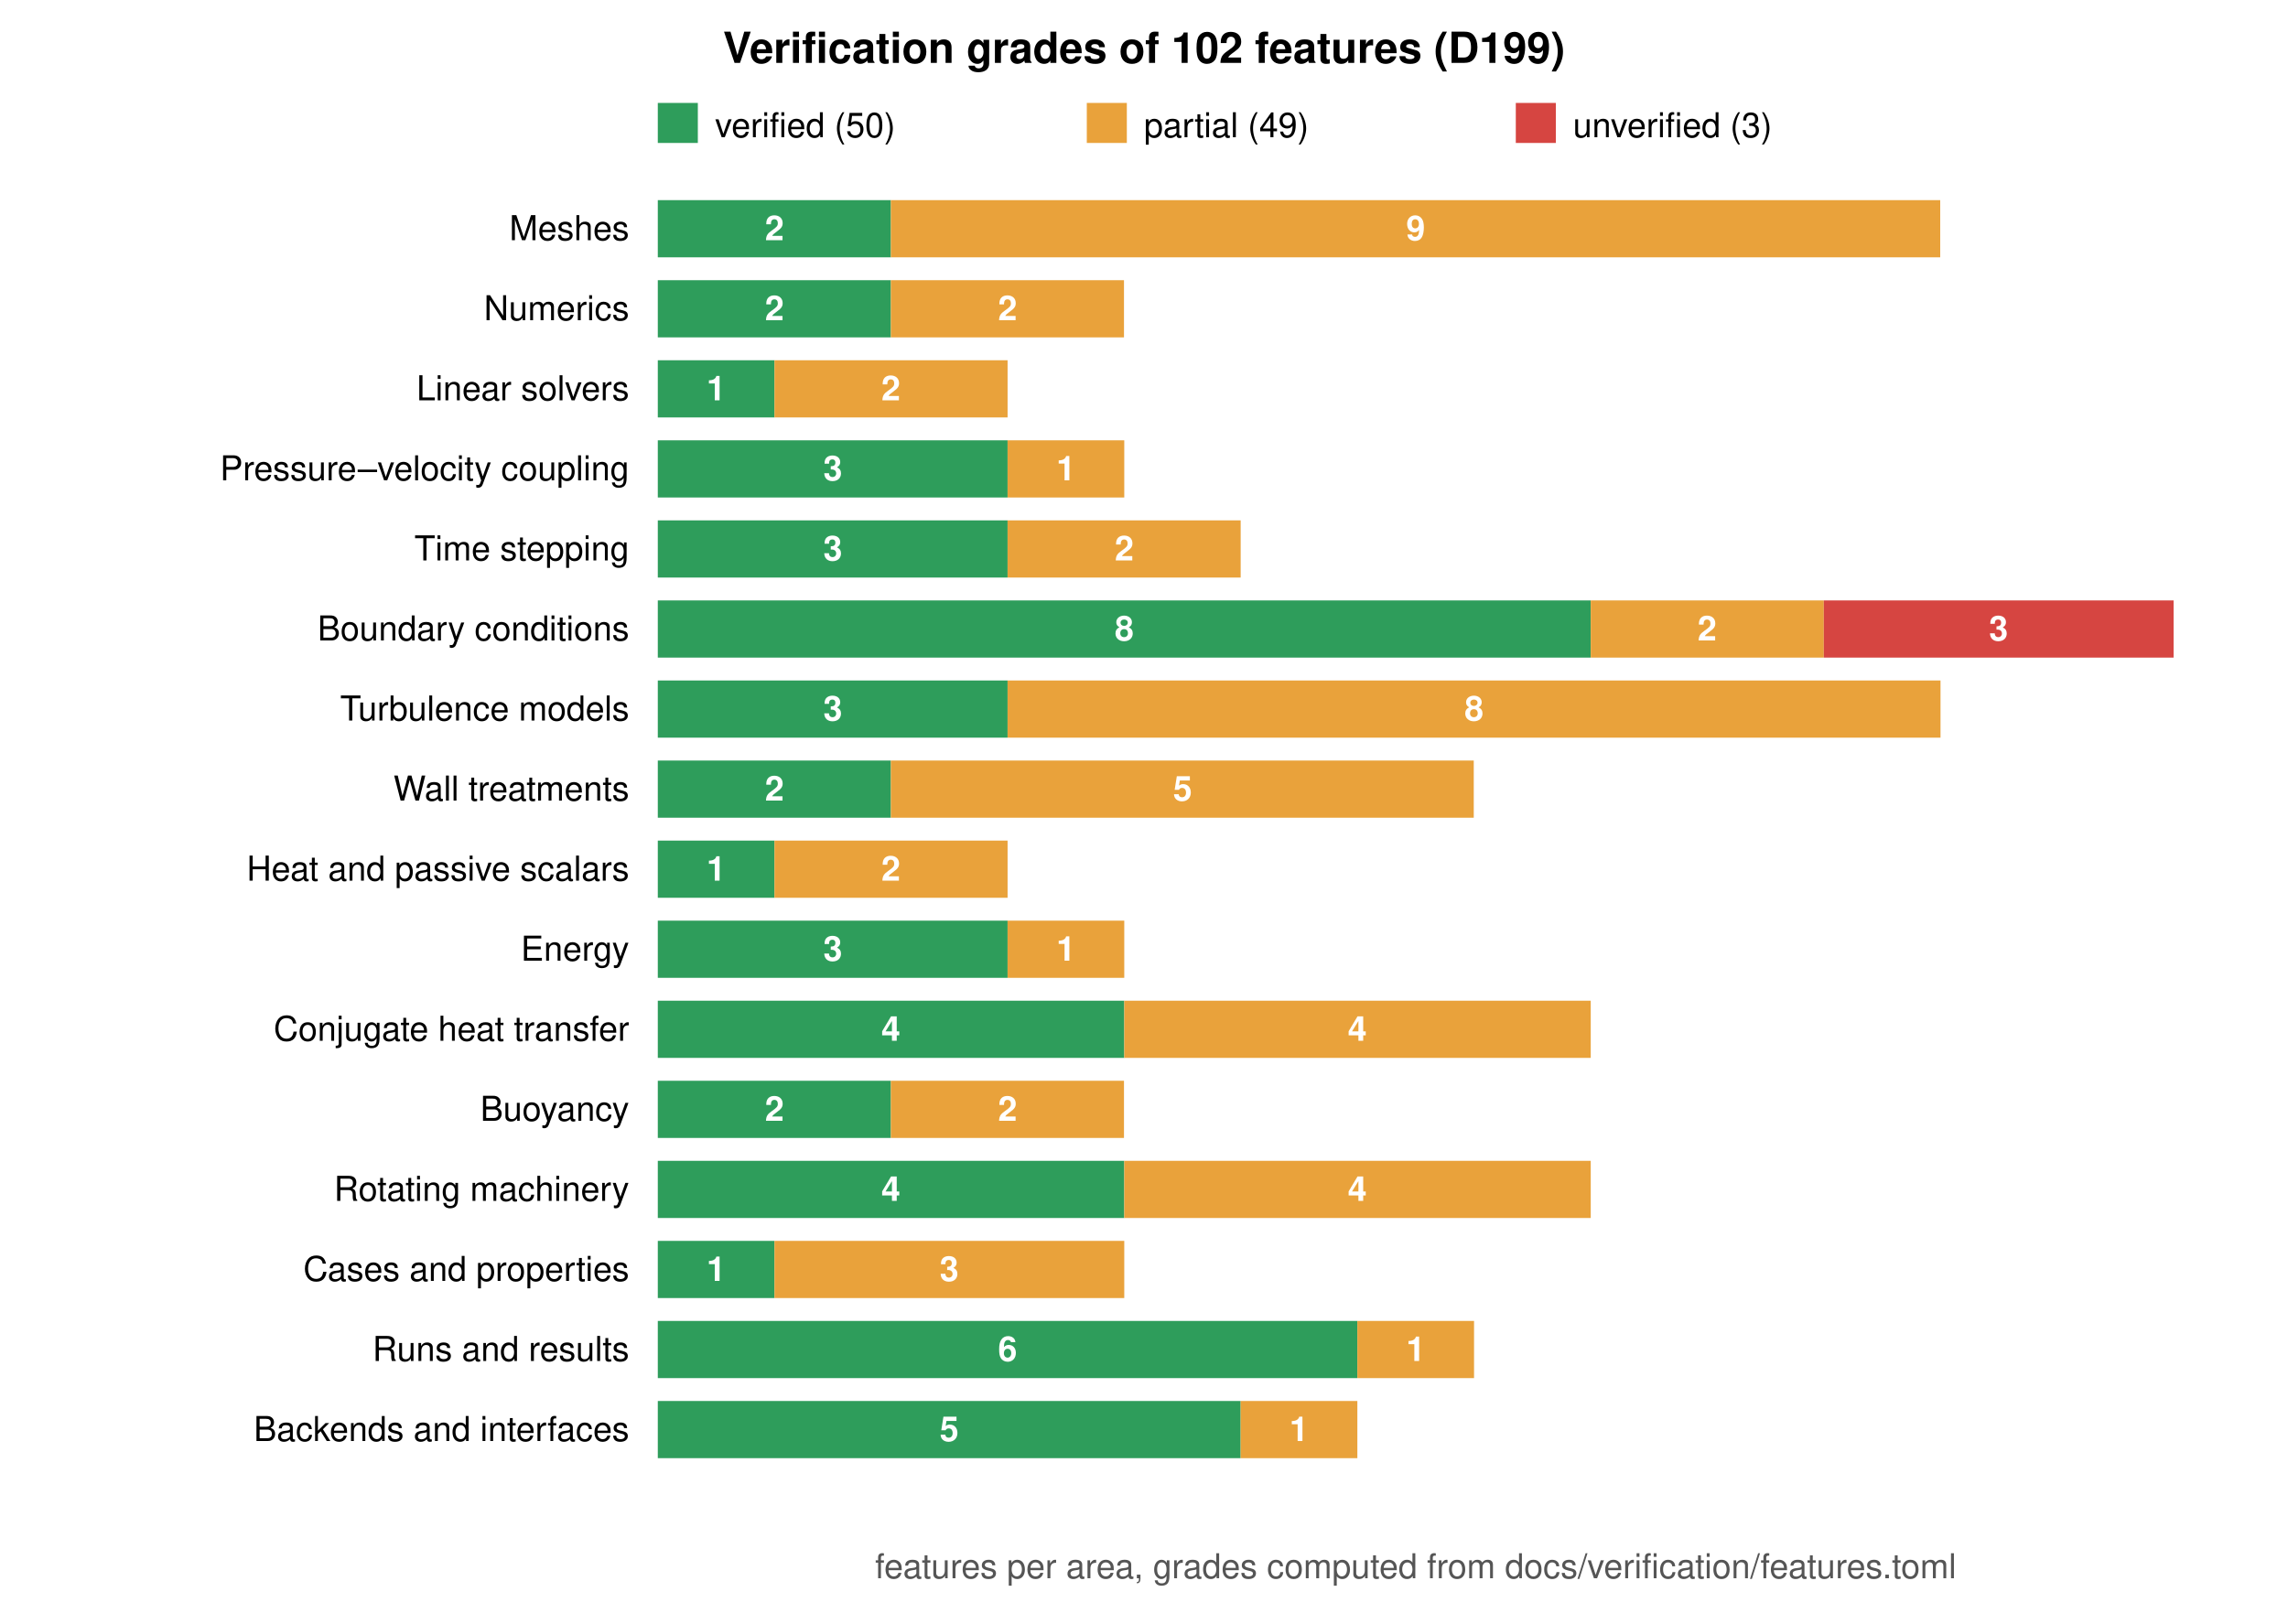
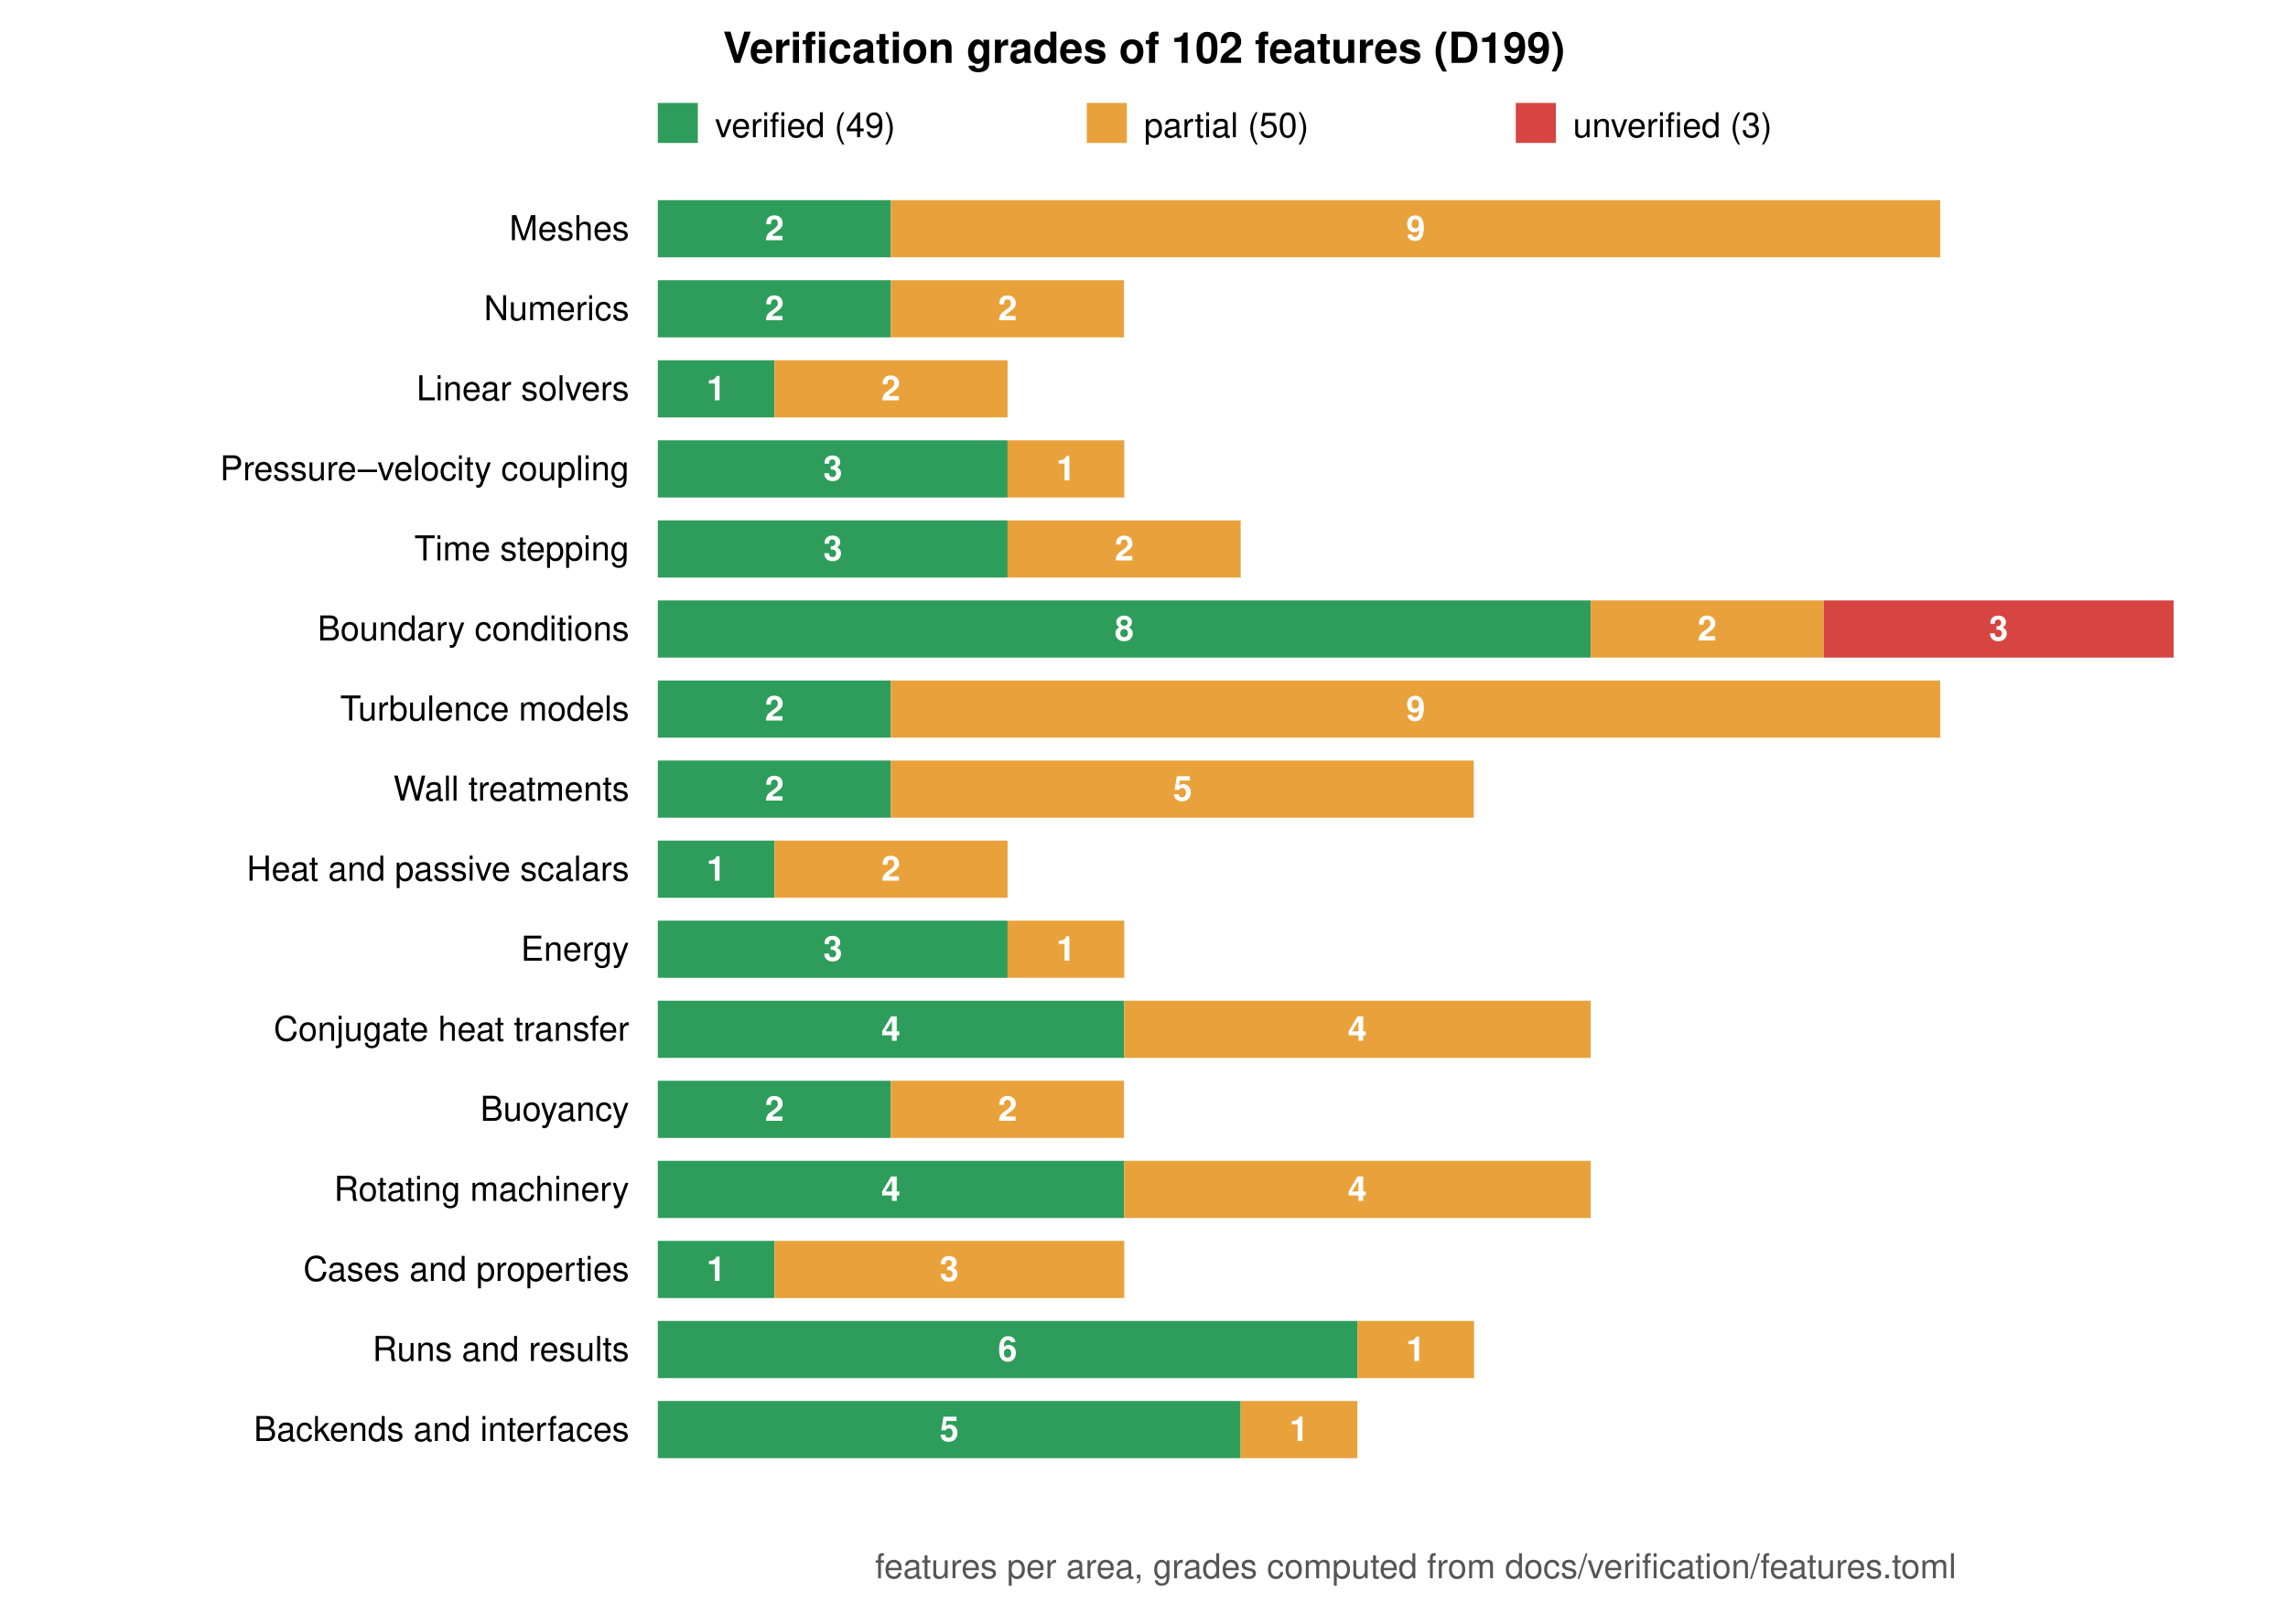
<svg xmlns="http://www.w3.org/2000/svg" viewBox="0 0 800 568" width="800" height="568" font-family="Helvetica, Arial, sans-serif" font-size="12">
  <rect width="800" height="568" fill="white" />
  <text x="400.0" y="22" text-anchor="middle" font-size="15" font-weight="bold">Verification grades of 102 features (D199)</text>
  <rect x="230" y="36" width="14" height="14" fill="#2e9d5b" />
-   <text x="250" y="48">verified (50)</text>
+   <text x="250" y="48">verified (49)</text>
  <rect x="380" y="36" width="14" height="14" fill="#e9a23b" />
-   <text x="400" y="48">partial (49)</text>
+   <text x="400" y="48">partial (50)</text>
  <rect x="530" y="36" width="14" height="14" fill="#d64541" />
  <text x="550" y="48">unverified (3)</text>
  <text x="220" y="84.0" text-anchor="end">Meshes</text>
  <rect x="230.0" y="70" width="81.5" height="20" fill="#2e9d5b" />
  <text x="270.8" y="84.0" text-anchor="middle" fill="white" font-weight="bold">2</text>
  <rect x="311.5" y="70" width="366.9" height="20" fill="#e9a23b" />
  <text x="495.0" y="84.0" text-anchor="middle" fill="white" font-weight="bold">9</text>
  <text x="220" y="112.0" text-anchor="end">Numerics</text>
  <rect x="230.0" y="98" width="81.5" height="20" fill="#2e9d5b" />
  <text x="270.8" y="112.0" text-anchor="middle" fill="white" font-weight="bold">2</text>
  <rect x="311.5" y="98" width="81.5" height="20" fill="#e9a23b" />
  <text x="352.3" y="112.0" text-anchor="middle" fill="white" font-weight="bold">2</text>
  <text x="220" y="140.0" text-anchor="end">Linear solvers</text>
  <rect x="230.0" y="126" width="40.8" height="20" fill="#2e9d5b" />
  <text x="250.4" y="140.0" text-anchor="middle" fill="white" font-weight="bold">1</text>
  <rect x="270.8" y="126" width="81.5" height="20" fill="#e9a23b" />
  <text x="311.5" y="140.0" text-anchor="middle" fill="white" font-weight="bold">2</text>
  <text x="220" y="168.0" text-anchor="end">Pressure–velocity coupling</text>
  <rect x="230.0" y="154" width="122.3" height="20" fill="#2e9d5b" />
  <text x="291.2" y="168.0" text-anchor="middle" fill="white" font-weight="bold">3</text>
  <rect x="352.3" y="154" width="40.8" height="20" fill="#e9a23b" />
  <text x="372.7" y="168.0" text-anchor="middle" fill="white" font-weight="bold">1</text>
  <text x="220" y="196.0" text-anchor="end">Time stepping</text>
  <rect x="230.0" y="182" width="122.3" height="20" fill="#2e9d5b" />
  <text x="291.2" y="196.0" text-anchor="middle" fill="white" font-weight="bold">3</text>
  <rect x="352.3" y="182" width="81.5" height="20" fill="#e9a23b" />
  <text x="393.1" y="196.0" text-anchor="middle" fill="white" font-weight="bold">2</text>
  <text x="220" y="224.0" text-anchor="end">Boundary conditions</text>
  <rect x="230.0" y="210" width="326.2" height="20" fill="#2e9d5b" />
  <text x="393.1" y="224.0" text-anchor="middle" fill="white" font-weight="bold">8</text>
  <rect x="556.2" y="210" width="81.5" height="20" fill="#e9a23b" />
  <text x="596.9" y="224.0" text-anchor="middle" fill="white" font-weight="bold">2</text>
  <rect x="637.7" y="210" width="122.3" height="20" fill="#d64541" />
  <text x="698.8" y="224.0" text-anchor="middle" fill="white" font-weight="bold">3</text>
  <text x="220" y="252.0" text-anchor="end">Turbulence models</text>
-   <rect x="230.0" y="238" width="122.3" height="20" fill="#2e9d5b" />
-   <text x="291.2" y="252.0" text-anchor="middle" fill="white" font-weight="bold">3</text>
-   <rect x="352.3" y="238" width="326.2" height="20" fill="#e9a23b" />
-   <text x="515.4" y="252.0" text-anchor="middle" fill="white" font-weight="bold">8</text>
+   <rect x="230.0" y="238" width="81.5" height="20" fill="#2e9d5b" />
+   <text x="270.8" y="252.0" text-anchor="middle" fill="white" font-weight="bold">2</text>
+   <rect x="311.5" y="238" width="366.9" height="20" fill="#e9a23b" />
+   <text x="495.0" y="252.0" text-anchor="middle" fill="white" font-weight="bold">9</text>
  <text x="220" y="280.0" text-anchor="end">Wall treatments</text>
  <rect x="230.0" y="266" width="81.5" height="20" fill="#2e9d5b" />
  <text x="270.8" y="280.0" text-anchor="middle" fill="white" font-weight="bold">2</text>
  <rect x="311.5" y="266" width="203.8" height="20" fill="#e9a23b" />
  <text x="413.5" y="280.0" text-anchor="middle" fill="white" font-weight="bold">5</text>
  <text x="220" y="308.0" text-anchor="end">Heat and passive scalars</text>
  <rect x="230.0" y="294" width="40.8" height="20" fill="#2e9d5b" />
  <text x="250.4" y="308.0" text-anchor="middle" fill="white" font-weight="bold">1</text>
  <rect x="270.8" y="294" width="81.5" height="20" fill="#e9a23b" />
  <text x="311.5" y="308.0" text-anchor="middle" fill="white" font-weight="bold">2</text>
  <text x="220" y="336.0" text-anchor="end">Energy</text>
  <rect x="230.0" y="322" width="122.3" height="20" fill="#2e9d5b" />
  <text x="291.2" y="336.0" text-anchor="middle" fill="white" font-weight="bold">3</text>
  <rect x="352.3" y="322" width="40.8" height="20" fill="#e9a23b" />
  <text x="372.7" y="336.0" text-anchor="middle" fill="white" font-weight="bold">1</text>
  <text x="220" y="364.0" text-anchor="end">Conjugate heat transfer</text>
  <rect x="230.0" y="350" width="163.1" height="20" fill="#2e9d5b" />
  <text x="311.5" y="364.0" text-anchor="middle" fill="white" font-weight="bold">4</text>
  <rect x="393.1" y="350" width="163.1" height="20" fill="#e9a23b" />
  <text x="474.6" y="364.0" text-anchor="middle" fill="white" font-weight="bold">4</text>
  <text x="220" y="392.0" text-anchor="end">Buoyancy</text>
  <rect x="230.0" y="378" width="81.5" height="20" fill="#2e9d5b" />
  <text x="270.8" y="392.0" text-anchor="middle" fill="white" font-weight="bold">2</text>
  <rect x="311.5" y="378" width="81.5" height="20" fill="#e9a23b" />
  <text x="352.3" y="392.0" text-anchor="middle" fill="white" font-weight="bold">2</text>
  <text x="220" y="420.0" text-anchor="end">Rotating machinery</text>
  <rect x="230.0" y="406" width="163.1" height="20" fill="#2e9d5b" />
  <text x="311.5" y="420.0" text-anchor="middle" fill="white" font-weight="bold">4</text>
  <rect x="393.1" y="406" width="163.1" height="20" fill="#e9a23b" />
  <text x="474.6" y="420.0" text-anchor="middle" fill="white" font-weight="bold">4</text>
  <text x="220" y="448.0" text-anchor="end">Cases and properties</text>
  <rect x="230.0" y="434" width="40.8" height="20" fill="#2e9d5b" />
  <text x="250.4" y="448.0" text-anchor="middle" fill="white" font-weight="bold">1</text>
  <rect x="270.8" y="434" width="122.3" height="20" fill="#e9a23b" />
  <text x="331.9" y="448.0" text-anchor="middle" fill="white" font-weight="bold">3</text>
  <text x="220" y="476.0" text-anchor="end">Runs and results</text>
  <rect x="230.0" y="462" width="244.6" height="20" fill="#2e9d5b" />
  <text x="352.3" y="476.0" text-anchor="middle" fill="white" font-weight="bold">6</text>
  <rect x="474.6" y="462" width="40.8" height="20" fill="#e9a23b" />
  <text x="495.0" y="476.0" text-anchor="middle" fill="white" font-weight="bold">1</text>
  <text x="220" y="504.0" text-anchor="end">Backends and interfaces</text>
  <rect x="230.0" y="490" width="203.8" height="20" fill="#2e9d5b" />
  <text x="331.9" y="504.0" text-anchor="middle" fill="white" font-weight="bold">5</text>
  <rect x="433.8" y="490" width="40.8" height="20" fill="#e9a23b" />
  <text x="454.2" y="504.0" text-anchor="middle" fill="white" font-weight="bold">1</text>
  <text x="495.0" y="552" text-anchor="middle" fill="#555">features per area, grades computed from docs/verification/features.toml</text>
</svg>
